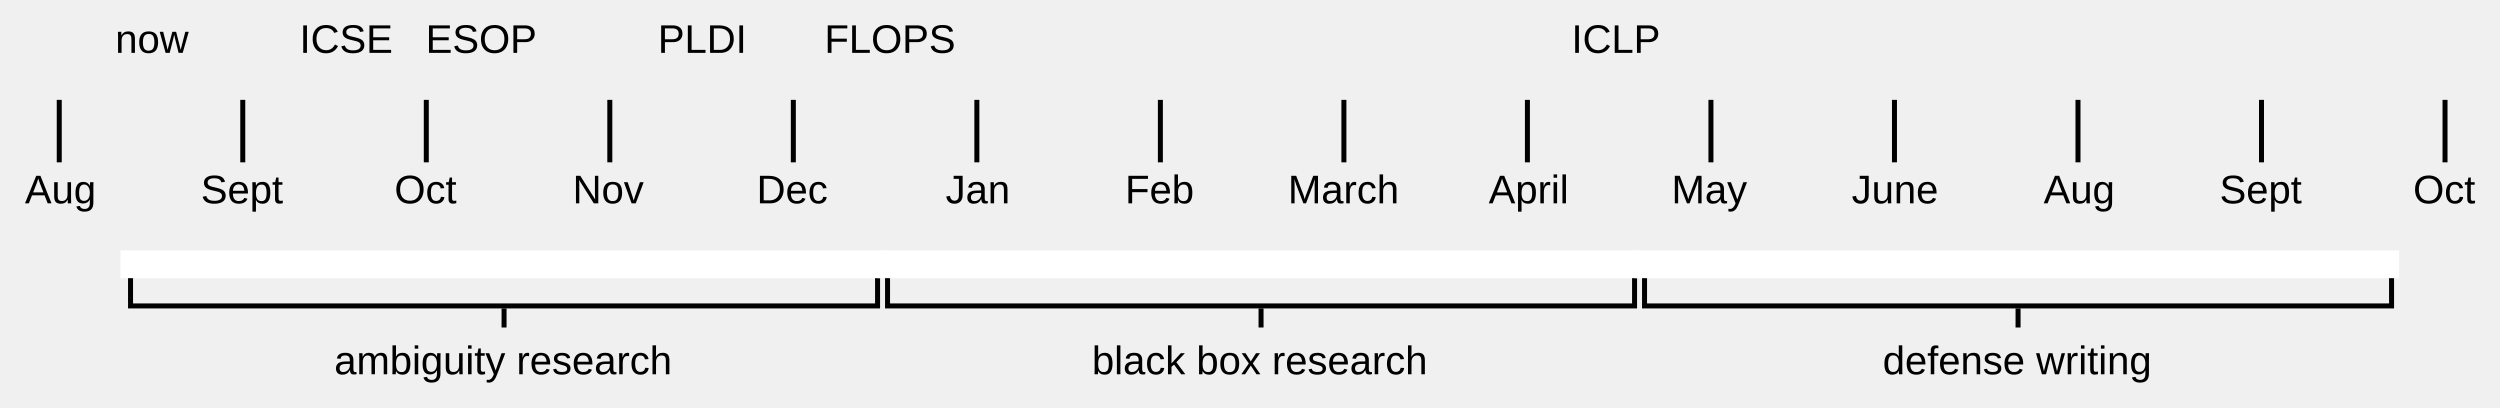
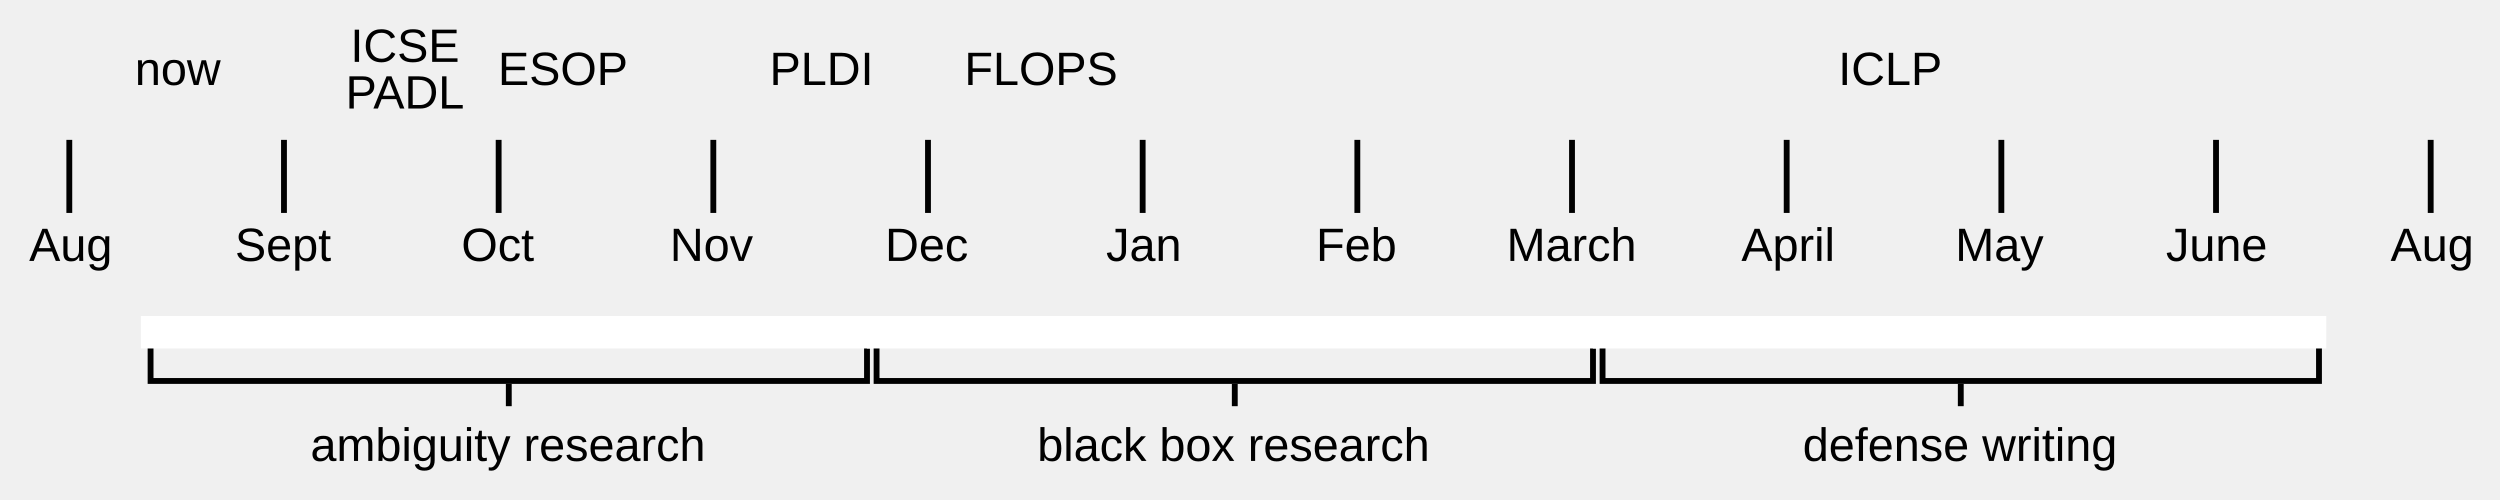
- <svg xmlns="http://www.w3.org/2000/svg" width="1000.661" height="163.141" id="svg2" version="1.1">
+ <svg xmlns="http://www.w3.org/2000/svg" width="855.458" height="171.047" id="svg2" version="1.1">
  <defs id="defs4" />
-   <g id="layer1" transform="translate(5.330567,-281.3622)">
-     <g id="g4288" transform="translate(-28.88019,-483.894)">
-       <text id="text3354" y="786.428" x="69.701" style="font-size:16px;font-style:normal;font-variant:normal;font-weight:normal;font-stretch:normal;line-height:125%;letter-spacing:0px;word-spacing:0px;fill:#000000;fill-opacity:1;stroke:none;font-family:Arial;-inkscape-font-specification:Arial" xml:space="preserve">
-         <tspan y="786.428" x="69.701" id="tspan3356">now</tspan>
+   <g id="layer1" transform="translate(5.330567,-273.456)">
+     <text xml:space="preserve" style="font-size:16px;font-style:normal;font-variant:normal;font-weight:normal;font-stretch:normal;line-height:125%;letter-spacing:0px;word-spacing:0px;fill:#000000;fill-opacity:1;stroke:none;font-family:Arial;-inkscape-font-specification:Arial" x="40.82" y="302.534" id="text3354">
+       <tspan id="tspan3356" x="40.82" y="302.534">now</tspan>
+     </text>
+     <text xml:space="preserve" style="font-size:16px;font-style:normal;font-variant:normal;font-weight:normal;font-stretch:normal;line-height:125%;letter-spacing:0px;word-spacing:0px;fill:#000000;fill-opacity:1;stroke:none;font-family:Arial;-inkscape-font-specification:Arial" x="165.069" y="302.534" id="text3362">
+       <tspan id="tspan3364" x="165.069" y="302.534">ESOP</tspan>
+     </text>
+     <text xml:space="preserve" style="font-size:16px;font-style:normal;font-variant:normal;font-weight:normal;font-stretch:normal;line-height:125%;letter-spacing:0px;word-spacing:0px;fill:#000000;fill-opacity:1;stroke:none;font-family:Arial;-inkscape-font-specification:Arial" x="258.003" y="302.534" id="text3366">
+       <tspan id="tspan3368" x="258.003" y="302.534">PLDI</tspan>
+     </text>
+     <text xml:space="preserve" style="font-size:16px;font-style:normal;font-variant:normal;font-weight:normal;font-stretch:normal;line-height:125%;letter-spacing:0px;word-spacing:0px;fill:#000000;fill-opacity:1;stroke:none;font-family:Arial;-inkscape-font-specification:Arial" x="324.673" y="302.534" id="text3370">
+       <tspan id="tspan3372" x="324.673" y="302.534">FLOPS</tspan>
+     </text>
+     <text xml:space="preserve" style="font-size:16px;font-style:normal;font-variant:normal;font-weight:normal;font-stretch:normal;line-height:125%;letter-spacing:0px;word-spacing:0px;fill:#000000;fill-opacity:1;stroke:none;font-family:Arial;-inkscape-font-specification:Arial" x="623.678" y="302.534" id="text3374">
+       <tspan id="tspan3376" x="623.678" y="302.534">ICLP</tspan>
+     </text>
+     <g id="g3289" transform="translate(-28.88019,-483.894)">
+       <text id="text2987" y="846.648" x="33.518" style="font-size:16px;font-style:normal;font-variant:normal;font-weight:normal;font-stretch:normal;line-height:125%;letter-spacing:0px;word-spacing:0px;fill:#000000;fill-opacity:1;stroke:none;font-family:Arial;-inkscape-font-specification:Arial" xml:space="preserve">
+         <tspan y="846.648" x="33.518" id="tspan2989">Aug</tspan>
      </text>
-       <text id="text3358" y="786.428" x="143.442" style="font-size:16px;font-style:normal;font-variant:normal;font-weight:normal;font-stretch:normal;line-height:125%;letter-spacing:0px;word-spacing:0px;fill:#000000;fill-opacity:1;stroke:none;font-family:Arial;-inkscape-font-specification:Arial" xml:space="preserve">
-         <tspan y="786.428" x="143.442" id="tspan3360">ICSE</tspan>
+       <path id="path3043" d="m 47.264,805.219 c 0,25 0,25 0,25" style="color:#000000;fill:none;stroke:#000000;stroke-width:2;stroke-linecap:butt;stroke-linejoin:miter;stroke-miterlimit:4;stroke-opacity:1;stroke-dasharray:none;stroke-dashoffset:0;marker:none;visibility:visible;display:inline;overflow:visible;enable-background:accumulate" />
+     </g>
+     <g id="g3294" transform="translate(-28.89432,-483.894)">
+       <text id="text2991" y="846.648" x="103.958" style="font-size:16px;font-style:normal;font-variant:normal;font-weight:normal;font-stretch:normal;line-height:125%;letter-spacing:0px;word-spacing:0px;fill:#000000;fill-opacity:1;stroke:none;font-family:Arial;-inkscape-font-specification:Arial" xml:space="preserve">
+         <tspan id="tspan2995" y="846.648" x="103.958">Sept</tspan>
      </text>
-       <text id="text3362" y="786.428" x="193.949" style="font-size:16px;font-style:normal;font-variant:normal;font-weight:normal;font-stretch:normal;line-height:125%;letter-spacing:0px;word-spacing:0px;fill:#000000;fill-opacity:1;stroke:none;font-family:Arial;-inkscape-font-specification:Arial" xml:space="preserve">
-         <tspan y="786.428" x="193.949" id="tspan3364">ESOP</tspan>
+       <path style="color:#000000;fill:none;stroke:#000000;stroke-width:2;stroke-linecap:butt;stroke-linejoin:miter;stroke-miterlimit:4;stroke-opacity:1;stroke-dasharray:none;stroke-dashoffset:0;marker:none;visibility:visible;display:inline;overflow:visible;enable-background:accumulate" d="m 120.736,805.219 c 0,25 0,25 0,25" id="path3045" />
+     </g>
+     <g id="g3299" transform="translate(-28.90842,-483.894)">
+       <text id="text2999" y="846.648" x="181.445" style="font-size:16px;font-style:normal;font-variant:normal;font-weight:normal;font-stretch:normal;line-height:125%;letter-spacing:0px;word-spacing:0px;fill:#000000;fill-opacity:1;stroke:none;font-family:Arial;-inkscape-font-specification:Arial" xml:space="preserve">
+         <tspan y="846.648" x="181.445" id="tspan3001">Oct</tspan>
      </text>
-       <text id="text3366" y="786.428" x="286.883" style="font-size:16px;font-style:normal;font-variant:normal;font-weight:normal;font-stretch:normal;line-height:125%;letter-spacing:0px;word-spacing:0px;fill:#000000;fill-opacity:1;stroke:none;font-family:Arial;-inkscape-font-specification:Arial" xml:space="preserve">
-         <tspan y="786.428" x="286.883" id="tspan3368">PLDI</tspan>
+       <path id="path3047" d="m 194.207,805.219 c 0,25 0,25 0,25" style="color:#000000;fill:none;stroke:#000000;stroke-width:2;stroke-linecap:butt;stroke-linejoin:miter;stroke-miterlimit:4;stroke-opacity:1;stroke-dasharray:none;stroke-dashoffset:0;marker:none;visibility:visible;display:inline;overflow:visible;enable-background:accumulate" />
+     </g>
+     <g id="g3304" transform="translate(-28.92252,-483.894)">
+       <text id="text3003" y="846.648" x="252.815" style="font-size:16px;font-style:normal;font-variant:normal;font-weight:normal;font-stretch:normal;line-height:125%;letter-spacing:0px;word-spacing:0px;fill:#000000;fill-opacity:1;stroke:none;font-family:Arial;-inkscape-font-specification:Arial" xml:space="preserve">
+         <tspan y="846.648" x="252.815" id="tspan3005">Nov</tspan>
      </text>
-       <text id="text3370" y="786.428" x="353.553" style="font-size:16px;font-style:normal;font-variant:normal;font-weight:normal;font-stretch:normal;line-height:125%;letter-spacing:0px;word-spacing:0px;fill:#000000;fill-opacity:1;stroke:none;font-family:Arial;-inkscape-font-specification:Arial" xml:space="preserve">
-         <tspan y="786.428" x="353.553" id="tspan3372">FLOPS</tspan>
+       <path style="color:#000000;fill:none;stroke:#000000;stroke-width:2;stroke-linecap:butt;stroke-linejoin:miter;stroke-miterlimit:4;stroke-opacity:1;stroke-dasharray:none;stroke-dashoffset:0;marker:none;visibility:visible;display:inline;overflow:visible;enable-background:accumulate" d="m 267.678,805.219 c 0,25 0,25 0,25" id="path3049" />
+     </g>
+     <g id="g3309" transform="translate(-28.93665,-483.894)">
+       <text id="text3007" y="846.648" x="326.47" style="font-size:16px;font-style:normal;font-variant:normal;font-weight:normal;font-stretch:normal;line-height:125%;letter-spacing:0px;word-spacing:0px;fill:#000000;fill-opacity:1;stroke:none;font-family:Arial;-inkscape-font-specification:Arial" xml:space="preserve">
+         <tspan y="846.648" x="326.47" id="tspan3009">Dec</tspan>
      </text>
-       <text id="text3374" y="786.428" x="652.559" style="font-size:16px;font-style:normal;font-variant:normal;font-weight:normal;font-stretch:normal;line-height:125%;letter-spacing:0px;word-spacing:0px;fill:#000000;fill-opacity:1;stroke:none;font-family:Arial;-inkscape-font-specification:Arial" xml:space="preserve">
-         <tspan y="786.428" x="652.559" id="tspan3376">ICLP</tspan>
+       <path id="path3051" d="m 341.149,805.219 c 0,25 0,25 0,25" style="color:#000000;fill:none;stroke:#000000;stroke-width:2;stroke-linecap:butt;stroke-linejoin:miter;stroke-miterlimit:4;stroke-opacity:1;stroke-dasharray:none;stroke-dashoffset:0;marker:none;visibility:visible;display:inline;overflow:visible;enable-background:accumulate" />
+     </g>
+     <g id="g3314" transform="translate(-28.95078,-483.894)">
+       <text id="text3011" y="846.648" x="402.113" style="font-size:16px;font-style:normal;font-variant:normal;font-weight:normal;font-stretch:normal;line-height:125%;letter-spacing:0px;word-spacing:0px;fill:#000000;fill-opacity:1;stroke:none;font-family:Arial;-inkscape-font-specification:Arial" xml:space="preserve">
+         <tspan y="846.648" x="402.113" id="tspan3013">Jan</tspan>
      </text>
-       <g id="g4194">
-         <g id="g3289">
-           <text id="text2987" y="846.648" x="33.518" style="font-size:16px;font-style:normal;font-variant:normal;font-weight:normal;font-stretch:normal;line-height:125%;letter-spacing:0px;word-spacing:0px;fill:#000000;fill-opacity:1;stroke:none;font-family:Arial;-inkscape-font-specification:Arial" xml:space="preserve">
-             <tspan y="846.648" x="33.518" id="tspan2989">Aug</tspan>
-           </text>
-           <path id="path3043" d="m 47.264,805.219 c 0,25 0,25 0,25" style="color:#000000;fill:none;stroke:#000000;stroke-width:2;stroke-linecap:butt;stroke-linejoin:miter;stroke-miterlimit:4;stroke-opacity:1;stroke-dasharray:none;stroke-dashoffset:0;marker:none;visibility:visible;display:inline;overflow:visible;enable-background:accumulate" />
+       <path style="color:#000000;fill:none;stroke:#000000;stroke-width:2;stroke-linecap:butt;stroke-linejoin:miter;stroke-miterlimit:4;stroke-opacity:1;stroke-dasharray:none;stroke-dashoffset:0;marker:none;visibility:visible;display:inline;overflow:visible;enable-background:accumulate" d="m 414.621,805.219 c 0,25 0,25 0,25" id="path3053" />
+     </g>
+     <g id="g3319" transform="translate(-28.96487,-483.894)">
+       <text id="text3015" y="846.648" x="473.979" style="font-size:16px;font-style:normal;font-variant:normal;font-weight:normal;font-stretch:normal;line-height:125%;letter-spacing:0px;word-spacing:0px;fill:#000000;fill-opacity:1;stroke:none;font-family:Arial;-inkscape-font-specification:Arial" xml:space="preserve">
+         <tspan y="846.648" x="473.979" id="tspan3017">Feb</tspan>
+       </text>
+       <path id="path3055" d="m 488.092,805.219 c 0,25 0,25 0,25" style="color:#000000;fill:none;stroke:#000000;stroke-width:2;stroke-linecap:butt;stroke-linejoin:miter;stroke-miterlimit:4;stroke-opacity:1;stroke-dasharray:none;stroke-dashoffset:0;marker:none;visibility:visible;display:inline;overflow:visible;enable-background:accumulate" />
+     </g>
+     <g id="g3324" transform="translate(-28.97901,-483.894)">
+       <text id="text3019" y="846.648" x="539.18" style="font-size:16px;font-style:normal;font-variant:normal;font-weight:normal;font-stretch:normal;line-height:125%;letter-spacing:0px;word-spacing:0px;fill:#000000;fill-opacity:1;stroke:none;font-family:Arial;-inkscape-font-specification:Arial" xml:space="preserve">
+         <tspan y="846.648" x="539.18" id="tspan3021">March</tspan>
+       </text>
+       <path style="color:#000000;fill:none;stroke:#000000;stroke-width:2;stroke-linecap:butt;stroke-linejoin:miter;stroke-miterlimit:4;stroke-opacity:1;stroke-dasharray:none;stroke-dashoffset:0;marker:none;visibility:visible;display:inline;overflow:visible;enable-background:accumulate" d="m 561.563,805.219 c 0,25 0,25 0,25" id="path3057" />
+     </g>
+     <g id="g3329" transform="translate(-28.9931,-483.894)">
+       <text id="text3023" y="846.648" x="619.526" style="font-size:16px;font-style:normal;font-variant:normal;font-weight:normal;font-stretch:normal;line-height:125%;letter-spacing:0px;word-spacing:0px;fill:#000000;fill-opacity:1;stroke:none;font-family:Arial;-inkscape-font-specification:Arial" xml:space="preserve">
+         <tspan y="846.648" x="619.526" id="tspan3025">April</tspan>
+       </text>
+       <path id="path3059" d="m 635.034,805.219 c 0,25 0,25 0,25" style="color:#000000;fill:none;stroke:#000000;stroke-width:2;stroke-linecap:butt;stroke-linejoin:miter;stroke-miterlimit:4;stroke-opacity:1;stroke-dasharray:none;stroke-dashoffset:0;marker:none;visibility:visible;display:inline;overflow:visible;enable-background:accumulate" />
+     </g>
+     <g id="g3334" transform="translate(-29.0072,-483.894)">
+       <text id="text3027" y="846.648" x="692.74" style="font-size:16px;font-style:normal;font-variant:normal;font-weight:normal;font-stretch:normal;line-height:125%;letter-spacing:0px;word-spacing:0px;fill:#000000;fill-opacity:1;stroke:none;font-family:Arial;-inkscape-font-specification:Arial" xml:space="preserve">
+         <tspan y="846.648" x="692.74" id="tspan3029">May</tspan>
+       </text>
+       <path style="color:#000000;fill:none;stroke:#000000;stroke-width:2;stroke-linecap:butt;stroke-linejoin:miter;stroke-miterlimit:4;stroke-opacity:1;stroke-dasharray:none;stroke-dashoffset:0;marker:none;visibility:visible;display:inline;overflow:visible;enable-background:accumulate" d="m 708.505,805.219 c 0,25 0,25 0,25" id="path3061" />
+     </g>
+     <g id="g3339" transform="translate(-29.02136,-483.894)">
+       <text id="text3031" y="846.648" x="764.852" style="font-size:16px;font-style:normal;font-variant:normal;font-weight:normal;font-stretch:normal;line-height:125%;letter-spacing:0px;word-spacing:0px;fill:#000000;fill-opacity:1;stroke:none;font-family:Arial;-inkscape-font-specification:Arial" xml:space="preserve">
+         <tspan y="846.648" x="764.852" id="tspan3033">June</tspan>
+       </text>
+       <path id="path3063" d="m 781.977,805.219 c 0,25 0,25 0,25" style="color:#000000;fill:none;stroke:#000000;stroke-width:2;stroke-linecap:butt;stroke-linejoin:miter;stroke-miterlimit:4;stroke-opacity:1;stroke-dasharray:none;stroke-dashoffset:0;marker:none;visibility:visible;display:inline;overflow:visible;enable-background:accumulate" />
+     </g>
+     <g id="g3344" transform="translate(-29.03546,-483.894)">
+       <text id="text3035" y="846.648" x="841.702" style="font-size:16px;font-style:normal;font-variant:normal;font-weight:normal;font-stretch:normal;line-height:125%;letter-spacing:0px;word-spacing:0px;fill:#000000;fill-opacity:1;stroke:none;font-family:Arial;-inkscape-font-specification:Arial" xml:space="preserve">
+         <tspan y="846.648" x="841.702" id="tspan3037">Aug</tspan>
+       </text>
+       <path style="color:#000000;fill:none;stroke:#000000;stroke-width:2;stroke-linecap:butt;stroke-linejoin:miter;stroke-miterlimit:4;stroke-opacity:1;stroke-dasharray:none;stroke-dashoffset:0;marker:none;visibility:visible;display:inline;overflow:visible;enable-background:accumulate" d="m 855.448,805.219 c 0,25 0,25 0,25" id="path3065" />
+     </g>
+     <g id="g3167" transform="translate(0,-7.906219)">
+       <text id="text3358" y="302.534" x="114.561" style="font-size:16px;font-style:normal;font-variant:normal;font-weight:normal;font-stretch:normal;line-height:125%;letter-spacing:0px;word-spacing:0px;fill:#000000;fill-opacity:1;stroke:none;font-family:Arial;-inkscape-font-specification:Arial" xml:space="preserve">
+         <tspan y="302.534" x="114.561" id="tspan3360">ICSE</tspan>
+       </text>
+       <text id="text3073" y="318.503" x="112.921" style="font-size:16px;font-style:normal;font-variant:normal;font-weight:normal;font-stretch:normal;line-height:125%;letter-spacing:0px;word-spacing:0px;fill:#000000;fill-opacity:1;stroke:none;font-family:Arial;-inkscape-font-specification:Arial" xml:space="preserve">
+         <tspan y="318.503" x="112.921" id="tspan3075">PADL</tspan>
+       </text>
+     </g>
+     <g id="g4021">
+       <g id="g3997">
+         <g id="g3982">
+           <rect ry="18.183" rx="0" y="385.631" x="46.194" height="18.183" width="245.148" id="rect3380" style="fill:none;stroke:#000000;stroke-width:2;stroke-miterlimit:4;stroke-opacity:1;stroke-dasharray:none" />
+           <rect ry="0" y="381.59" x="42.881" height="11.112" width="250.945" id="rect4150" style="fill:#ffffff;fill-opacity:1;stroke:none" />
+           <path id="path4155" d="m 168.768,405.813 0,5.632" style="color:#000000;fill:none;stroke:#000000;stroke-width:2;stroke-linecap:square;stroke-linejoin:miter;stroke-miterlimit:4;stroke-opacity:1;stroke-dasharray:none;stroke-dashoffset:0;marker:none;visibility:visible;display:inline;overflow:visible;enable-background:accumulate" />
        </g>
-         <g id="g3294" transform="translate(-0.01412964,0)">
-           <text id="text2991" y="846.648" x="103.958" style="font-size:16px;font-style:normal;font-variant:normal;font-weight:normal;font-stretch:normal;line-height:125%;letter-spacing:0px;word-spacing:0px;fill:#000000;fill-opacity:1;stroke:none;font-family:Arial;-inkscape-font-specification:Arial" xml:space="preserve">
-             <tspan id="tspan2995" y="846.648" x="103.958">Sept</tspan>
-           </text>
-           <path style="color:#000000;fill:none;stroke:#000000;stroke-width:2;stroke-linecap:butt;stroke-linejoin:miter;stroke-miterlimit:4;stroke-opacity:1;stroke-dasharray:none;stroke-dashoffset:0;marker:none;visibility:visible;display:inline;overflow:visible;enable-background:accumulate" d="m 120.736,805.219 c 0,25 0,25 0,25" id="path3045" />
-         </g>
-         <g id="g3299" transform="translate(-0.02822876,0)">
-           <text id="text2999" y="846.648" x="181.445" style="font-size:16px;font-style:normal;font-variant:normal;font-weight:normal;font-stretch:normal;line-height:125%;letter-spacing:0px;word-spacing:0px;fill:#000000;fill-opacity:1;stroke:none;font-family:Arial;-inkscape-font-specification:Arial" xml:space="preserve">
-             <tspan y="846.648" x="181.445" id="tspan3001">Oct</tspan>
-           </text>
-           <path id="path3047" d="m 194.207,805.219 c 0,25 0,25 0,25" style="color:#000000;fill:none;stroke:#000000;stroke-width:2;stroke-linecap:butt;stroke-linejoin:miter;stroke-miterlimit:4;stroke-opacity:1;stroke-dasharray:none;stroke-dashoffset:0;marker:none;visibility:visible;display:inline;overflow:visible;enable-background:accumulate" />
-         </g>
-         <g id="g3304" transform="translate(-0.04232788,0)">
-           <text id="text3003" y="846.648" x="252.815" style="font-size:16px;font-style:normal;font-variant:normal;font-weight:normal;font-stretch:normal;line-height:125%;letter-spacing:0px;word-spacing:0px;fill:#000000;fill-opacity:1;stroke:none;font-family:Arial;-inkscape-font-specification:Arial" xml:space="preserve">
-             <tspan y="846.648" x="252.815" id="tspan3005">Nov</tspan>
-           </text>
-           <path style="color:#000000;fill:none;stroke:#000000;stroke-width:2;stroke-linecap:butt;stroke-linejoin:miter;stroke-miterlimit:4;stroke-opacity:1;stroke-dasharray:none;stroke-dashoffset:0;marker:none;visibility:visible;display:inline;overflow:visible;enable-background:accumulate" d="m 267.678,805.219 c 0,25 0,25 0,25" id="path3049" />
-         </g>
-         <g id="g3309" transform="translate(-0.05645752,0)">
-           <text id="text3007" y="846.648" x="326.47" style="font-size:16px;font-style:normal;font-variant:normal;font-weight:normal;font-stretch:normal;line-height:125%;letter-spacing:0px;word-spacing:0px;fill:#000000;fill-opacity:1;stroke:none;font-family:Arial;-inkscape-font-specification:Arial" xml:space="preserve">
-             <tspan y="846.648" x="326.47" id="tspan3009">Dec</tspan>
-           </text>
-           <path id="path3051" d="m 341.149,805.219 c 0,25 0,25 0,25" style="color:#000000;fill:none;stroke:#000000;stroke-width:2;stroke-linecap:butt;stroke-linejoin:miter;stroke-miterlimit:4;stroke-opacity:1;stroke-dasharray:none;stroke-dashoffset:0;marker:none;visibility:visible;display:inline;overflow:visible;enable-background:accumulate" />
-         </g>
-         <g id="g3314" transform="translate(-0.07058716,0)">
-           <text id="text3011" y="846.648" x="402.113" style="font-size:16px;font-style:normal;font-variant:normal;font-weight:normal;font-stretch:normal;line-height:125%;letter-spacing:0px;word-spacing:0px;fill:#000000;fill-opacity:1;stroke:none;font-family:Arial;-inkscape-font-specification:Arial" xml:space="preserve">
-             <tspan y="846.648" x="402.113" id="tspan3013">Jan</tspan>
-           </text>
-           <path style="color:#000000;fill:none;stroke:#000000;stroke-width:2;stroke-linecap:butt;stroke-linejoin:miter;stroke-miterlimit:4;stroke-opacity:1;stroke-dasharray:none;stroke-dashoffset:0;marker:none;visibility:visible;display:inline;overflow:visible;enable-background:accumulate" d="m 414.621,805.219 c 0,25 0,25 0,25" id="path3053" />
-         </g>
-         <g id="g3319" transform="translate(-0.08468628,0)">
-           <text id="text3015" y="846.648" x="473.979" style="font-size:16px;font-style:normal;font-variant:normal;font-weight:normal;font-stretch:normal;line-height:125%;letter-spacing:0px;word-spacing:0px;fill:#000000;fill-opacity:1;stroke:none;font-family:Arial;-inkscape-font-specification:Arial" xml:space="preserve">
-             <tspan y="846.648" x="473.979" id="tspan3017">Feb</tspan>
-           </text>
-           <path id="path3055" d="m 488.092,805.219 c 0,25 0,25 0,25" style="color:#000000;fill:none;stroke:#000000;stroke-width:2;stroke-linecap:butt;stroke-linejoin:miter;stroke-miterlimit:4;stroke-opacity:1;stroke-dasharray:none;stroke-dashoffset:0;marker:none;visibility:visible;display:inline;overflow:visible;enable-background:accumulate" />
-         </g>
-         <g id="g3324" transform="translate(-0.09881592,0)">
-           <text id="text3019" y="846.648" x="539.18" style="font-size:16px;font-style:normal;font-variant:normal;font-weight:normal;font-stretch:normal;line-height:125%;letter-spacing:0px;word-spacing:0px;fill:#000000;fill-opacity:1;stroke:none;font-family:Arial;-inkscape-font-specification:Arial" xml:space="preserve">
-             <tspan y="846.648" x="539.18" id="tspan3021">March</tspan>
-           </text>
-           <path style="color:#000000;fill:none;stroke:#000000;stroke-width:2;stroke-linecap:butt;stroke-linejoin:miter;stroke-miterlimit:4;stroke-opacity:1;stroke-dasharray:none;stroke-dashoffset:0;marker:none;visibility:visible;display:inline;overflow:visible;enable-background:accumulate" d="m 561.563,805.219 c 0,25 0,25 0,25" id="path3057" />
-         </g>
-         <g id="g3329" transform="translate(-0.112915,0)">
-           <text id="text3023" y="846.648" x="619.526" style="font-size:16px;font-style:normal;font-variant:normal;font-weight:normal;font-stretch:normal;line-height:125%;letter-spacing:0px;word-spacing:0px;fill:#000000;fill-opacity:1;stroke:none;font-family:Arial;-inkscape-font-specification:Arial" xml:space="preserve">
-             <tspan y="846.648" x="619.526" id="tspan3025">April</tspan>
-           </text>
-           <path id="path3059" d="m 635.034,805.219 c 0,25 0,25 0,25" style="color:#000000;fill:none;stroke:#000000;stroke-width:2;stroke-linecap:butt;stroke-linejoin:miter;stroke-miterlimit:4;stroke-opacity:1;stroke-dasharray:none;stroke-dashoffset:0;marker:none;visibility:visible;display:inline;overflow:visible;enable-background:accumulate" />
-         </g>
-         <g id="g3334" transform="translate(-0.1270142,0)">
-           <text id="text3027" y="846.648" x="692.74" style="font-size:16px;font-style:normal;font-variant:normal;font-weight:normal;font-stretch:normal;line-height:125%;letter-spacing:0px;word-spacing:0px;fill:#000000;fill-opacity:1;stroke:none;font-family:Arial;-inkscape-font-specification:Arial" xml:space="preserve">
-             <tspan y="846.648" x="692.74" id="tspan3029">May</tspan>
-           </text>
-           <path style="color:#000000;fill:none;stroke:#000000;stroke-width:2;stroke-linecap:butt;stroke-linejoin:miter;stroke-miterlimit:4;stroke-opacity:1;stroke-dasharray:none;stroke-dashoffset:0;marker:none;visibility:visible;display:inline;overflow:visible;enable-background:accumulate" d="m 708.505,805.219 c 0,25 0,25 0,25" id="path3061" />
-         </g>
-         <g id="g3339" transform="translate(-0.1411743,0)">
-           <text id="text3031" y="846.648" x="764.852" style="font-size:16px;font-style:normal;font-variant:normal;font-weight:normal;font-stretch:normal;line-height:125%;letter-spacing:0px;word-spacing:0px;fill:#000000;fill-opacity:1;stroke:none;font-family:Arial;-inkscape-font-specification:Arial" xml:space="preserve">
-             <tspan y="846.648" x="764.852" id="tspan3033">June</tspan>
-           </text>
-           <path id="path3063" d="m 781.977,805.219 c 0,25 0,25 0,25" style="color:#000000;fill:none;stroke:#000000;stroke-width:2;stroke-linecap:butt;stroke-linejoin:miter;stroke-miterlimit:4;stroke-opacity:1;stroke-dasharray:none;stroke-dashoffset:0;marker:none;visibility:visible;display:inline;overflow:visible;enable-background:accumulate" />
-         </g>
-         <g id="g3344" transform="translate(-0.1552734,0)">
-           <text id="text3035" y="846.648" x="841.702" style="font-size:16px;font-style:normal;font-variant:normal;font-weight:normal;font-stretch:normal;line-height:125%;letter-spacing:0px;word-spacing:0px;fill:#000000;fill-opacity:1;stroke:none;font-family:Arial;-inkscape-font-specification:Arial" xml:space="preserve">
-             <tspan y="846.648" x="841.702" id="tspan3037">Aug</tspan>
-           </text>
-           <path style="color:#000000;fill:none;stroke:#000000;stroke-width:2;stroke-linecap:butt;stroke-linejoin:miter;stroke-miterlimit:4;stroke-opacity:1;stroke-dasharray:none;stroke-dashoffset:0;marker:none;visibility:visible;display:inline;overflow:visible;enable-background:accumulate" d="m 855.448,805.219 c 0,25 0,25 0,25" id="path3065" />
-         </g>
-         <g id="g3349" transform="translate(-0.1693726,0)">
-           <text id="text3039" y="846.648" x="912.142" style="font-size:16px;font-style:normal;font-variant:normal;font-weight:normal;font-stretch:normal;line-height:125%;letter-spacing:0px;word-spacing:0px;fill:#000000;fill-opacity:1;stroke:none;font-family:Arial;-inkscape-font-specification:Arial" xml:space="preserve">
-             <tspan y="846.648" x="912.142" id="tspan3041">Sept</tspan>
-           </text>
-           <path id="path3067" d="m 928.919,805.219 c 0,25 0,25 0,25" style="color:#000000;fill:none;stroke:#000000;stroke-width:2;stroke-linecap:butt;stroke-linejoin:miter;stroke-miterlimit:4;stroke-opacity:1;stroke-dasharray:none;stroke-dashoffset:0;marker:none;visibility:visible;display:inline;overflow:visible;enable-background:accumulate" />
-         </g>
-         <g id="g4186" transform="translate(807.9999,0)">
-           <text xml:space="preserve" style="font-size:16px;font-style:normal;font-variant:normal;font-weight:normal;font-stretch:normal;line-height:125%;letter-spacing:0px;word-spacing:0px;fill:#000000;fill-opacity:1;stroke:none;font-family:Arial;-inkscape-font-specification:Arial" x="181.445" y="846.648" id="text4188">
-             <tspan id="tspan4190" x="181.445" y="846.648">Oct</tspan>
-           </text>
-           <path style="color:#000000;fill:none;stroke:#000000;stroke-width:2;stroke-linecap:butt;stroke-linejoin:miter;stroke-miterlimit:4;stroke-opacity:1;stroke-dasharray:none;stroke-dashoffset:0;marker:none;visibility:visible;display:inline;overflow:visible;enable-background:accumulate" d="m 194.207,805.219 c 0,25 0,25 0,25" id="path4192" />
-         </g>
-       </g>
-       <g id="g4280">
-         <g id="g4157" transform="translate(-4,0)">
-           <rect ry="18.183" rx="0" transform="translate(0,287.3622)" y="582.162" x="79.802" height="18.183" width="299.005" id="rect3380" style="fill:none;stroke:#000000;stroke-width:2;stroke-miterlimit:4;stroke-opacity:1;stroke-dasharray:none" />
-           <rect ry="0" transform="translate(0,287.3622)" y="578.122" x="75.761" height="11.112" width="306.076" id="rect4150" style="fill:#ffffff;fill-opacity:1;stroke:none" />
-           <path id="path4155" d="m 229.305,889.707 0,5.632" style="color:#000000;fill:none;stroke:#000000;stroke-width:2;stroke-linecap:square;stroke-linejoin:miter;stroke-miterlimit:4;stroke-opacity:1;stroke-dasharray:none;stroke-dashoffset:0;marker:none;visibility:visible;display:inline;overflow:visible;enable-background:accumulate" />
-         </g>
-         <text xml:space="preserve" style="font-size:16px;font-style:normal;font-variant:normal;font-weight:normal;font-stretch:normal;line-height:125%;letter-spacing:0px;word-spacing:0px;fill:#000000;fill-opacity:1;stroke:none;font-family:Arial;-inkscape-font-specification:Arial" x="157.343" y="915.076" id="text4252">
-           <tspan id="tspan4254" x="157.343" y="915.076">ambiguity research</tspan>
+         <text xml:space="preserve" style="font-size:16px;font-style:normal;font-variant:normal;font-weight:normal;font-stretch:normal;line-height:125%;letter-spacing:0px;word-spacing:0px;fill:#000000;fill-opacity:1;stroke:none;font-family:Arial;-inkscape-font-specification:Arial" x="100.897" y="431.182" id="text3970">
+           <tspan id="tspan3972" x="100.897" y="431.182">ambiguity research</tspan>
        </text>
      </g>
-       <g id="g4272">
-         <g id="g4162" transform="translate(299,0)">
-           <rect style="fill:none;stroke:#000000;stroke-width:2;stroke-miterlimit:4;stroke-opacity:1;stroke-dasharray:none" id="rect4164" width="299.005" height="18.183" x="79.802" y="582.162" transform="translate(0,287.3622)" rx="0" ry="18.183" />
-           <rect style="fill:#ffffff;fill-opacity:1;stroke:none" id="rect4166" width="306.076" height="11.112" x="75.761" y="578.122" transform="translate(0,287.3622)" ry="0" />
-           <path style="color:#000000;fill:none;stroke:#000000;stroke-width:2;stroke-linecap:square;stroke-linejoin:miter;stroke-miterlimit:4;stroke-opacity:1;stroke-dasharray:none;stroke-dashoffset:0;marker:none;visibility:visible;display:inline;overflow:visible;enable-background:accumulate" d="m 229.305,889.707 0,5.632" id="path4168" />
+       <g id="g4005">
+         <g id="g3987">
+           <rect style="fill:none;stroke:#000000;stroke-width:2;stroke-miterlimit:4;stroke-opacity:1;stroke-dasharray:none" id="rect4164" width="245.148" height="18.183" x="294.617" y="385.631" rx="0" ry="18.183" />
+           <rect style="fill:#ffffff;fill-opacity:1;stroke:none" id="rect4166" width="250.945" height="11.112" x="291.304" y="381.59" ry="0" />
+           <path style="color:#000000;fill:none;stroke:#000000;stroke-width:2;stroke-linecap:square;stroke-linejoin:miter;stroke-miterlimit:4;stroke-opacity:1;stroke-dasharray:none;stroke-dashoffset:0;marker:none;visibility:visible;display:inline;overflow:visible;enable-background:accumulate" d="m 417.191,405.813 0,5.632" id="path4168" />
        </g>
-         <text xml:space="preserve" style="font-size:16px;font-style:normal;font-variant:normal;font-weight:normal;font-stretch:normal;line-height:125%;letter-spacing:0px;word-spacing:0px;fill:#000000;fill-opacity:1;stroke:none;font-family:Arial;-inkscape-font-specification:Arial" x="460.62" y="915.076" id="text4256">
-           <tspan id="tspan4258" x="460.62" y="915.076">black box research</tspan>
+         <text xml:space="preserve" style="font-size:16px;font-style:normal;font-variant:normal;font-weight:normal;font-stretch:normal;line-height:125%;letter-spacing:0px;word-spacing:0px;fill:#000000;fill-opacity:1;stroke:none;font-family:Arial;-inkscape-font-specification:Arial" x="349.597" y="431.182" id="text3974">
+           <tspan id="tspan3976" x="349.597" y="431.182">black box research</tspan>
        </text>
      </g>
-       <g id="g4264">
-         <g transform="translate(602,0)" id="g4170">
-           <rect ry="18.183" rx="0" transform="translate(0,287.3622)" y="582.162" x="79.802" height="18.183" width="299.005" id="rect4172" style="fill:none;stroke:#000000;stroke-width:2;stroke-miterlimit:4;stroke-opacity:1;stroke-dasharray:none" />
-           <rect ry="0" transform="translate(0,287.3622)" y="578.122" x="75.761" height="11.112" width="306.076" id="rect4174" style="fill:#ffffff;fill-opacity:1;stroke:none" />
-           <path id="path4176" d="m 229.305,889.707 0,5.632" style="color:#000000;fill:none;stroke:#000000;stroke-width:2;stroke-linecap:square;stroke-linejoin:miter;stroke-miterlimit:4;stroke-opacity:1;stroke-dasharray:none;stroke-dashoffset:0;marker:none;visibility:visible;display:inline;overflow:visible;enable-background:accumulate" />
+       <g id="g4013">
+         <g id="g3992">
+           <rect ry="18.183" rx="0" y="385.631" x="543.04" height="18.183" width="245.148" id="rect4172" style="fill:none;stroke:#000000;stroke-width:2;stroke-miterlimit:4;stroke-opacity:1;stroke-dasharray:none" />
+           <rect ry="0" y="381.59" x="539.727" height="11.112" width="250.945" id="rect4174" style="fill:#ffffff;fill-opacity:1;stroke:none" />
+           <path id="path4176" d="m 665.613,405.813 0,5.632" style="color:#000000;fill:none;stroke:#000000;stroke-width:2;stroke-linecap:square;stroke-linejoin:miter;stroke-miterlimit:4;stroke-opacity:1;stroke-dasharray:none;stroke-dashoffset:0;marker:none;visibility:visible;display:inline;overflow:visible;enable-background:accumulate" />
        </g>
-         <text xml:space="preserve" style="font-size:16px;font-style:normal;font-variant:normal;font-weight:normal;font-stretch:normal;line-height:125%;letter-spacing:0px;word-spacing:0px;fill:#000000;fill-opacity:1;stroke:none;font-family:Arial;-inkscape-font-specification:Arial" x="777.139" y="915.076" id="text4260">
-           <tspan id="tspan4262" x="777.139" y="915.076">defense writing</tspan>
+         <text xml:space="preserve" style="font-size:16px;font-style:normal;font-variant:normal;font-weight:normal;font-stretch:normal;line-height:125%;letter-spacing:0px;word-spacing:0px;fill:#000000;fill-opacity:1;stroke:none;font-family:Arial;-inkscape-font-specification:Arial" x="611.539" y="431.182" id="text3978">
+           <tspan id="tspan3980" x="611.539" y="431.182">defense writing</tspan>
        </text>
      </g>
    </g>
  </g>
</svg>
